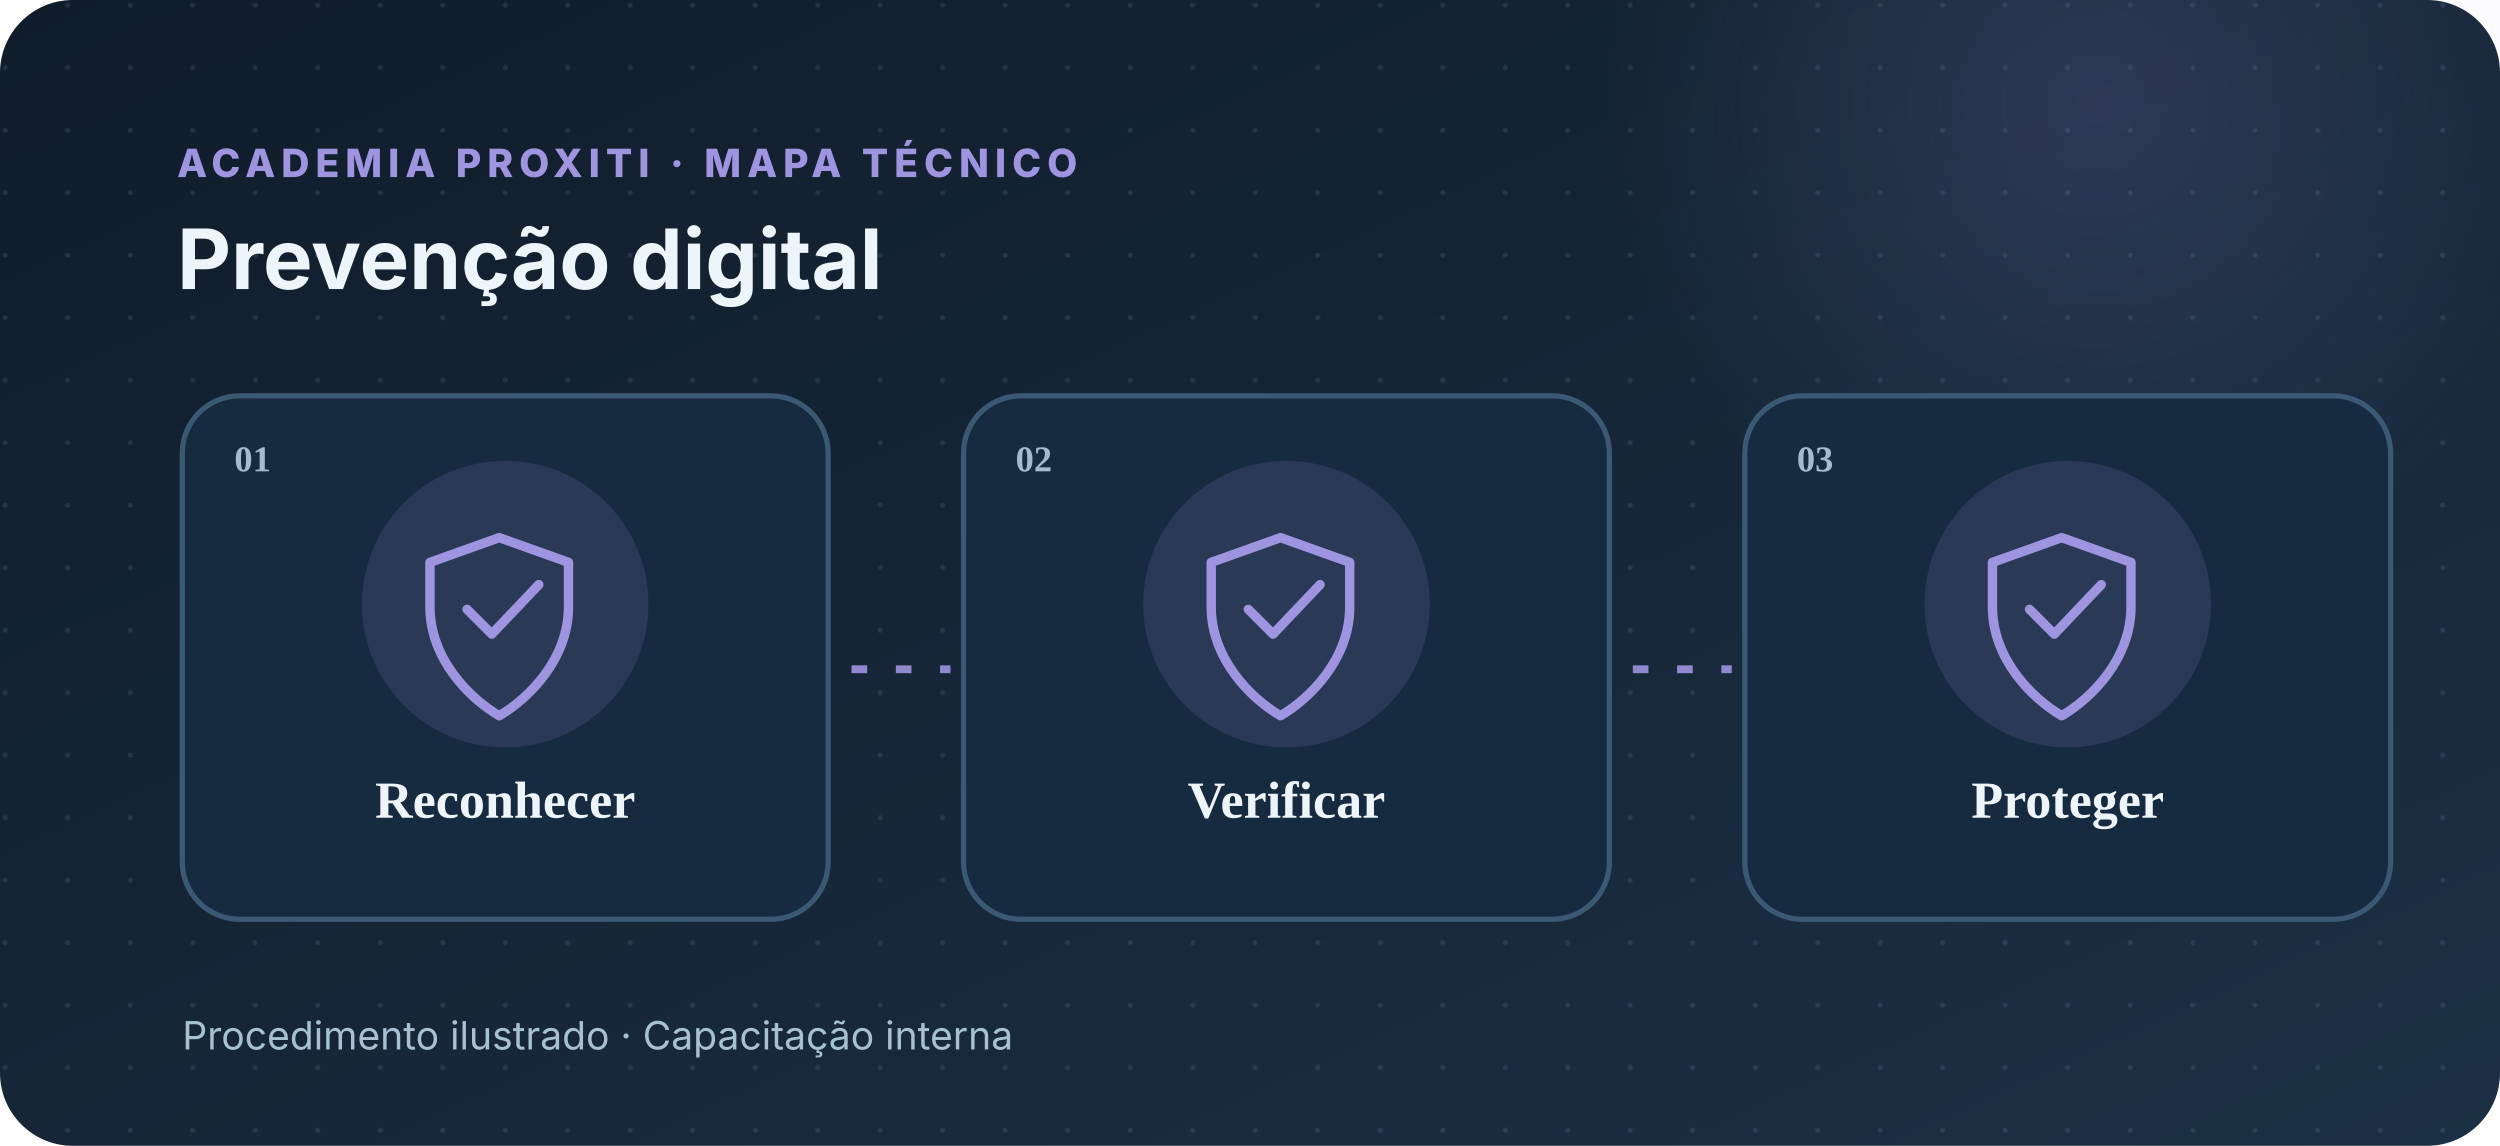
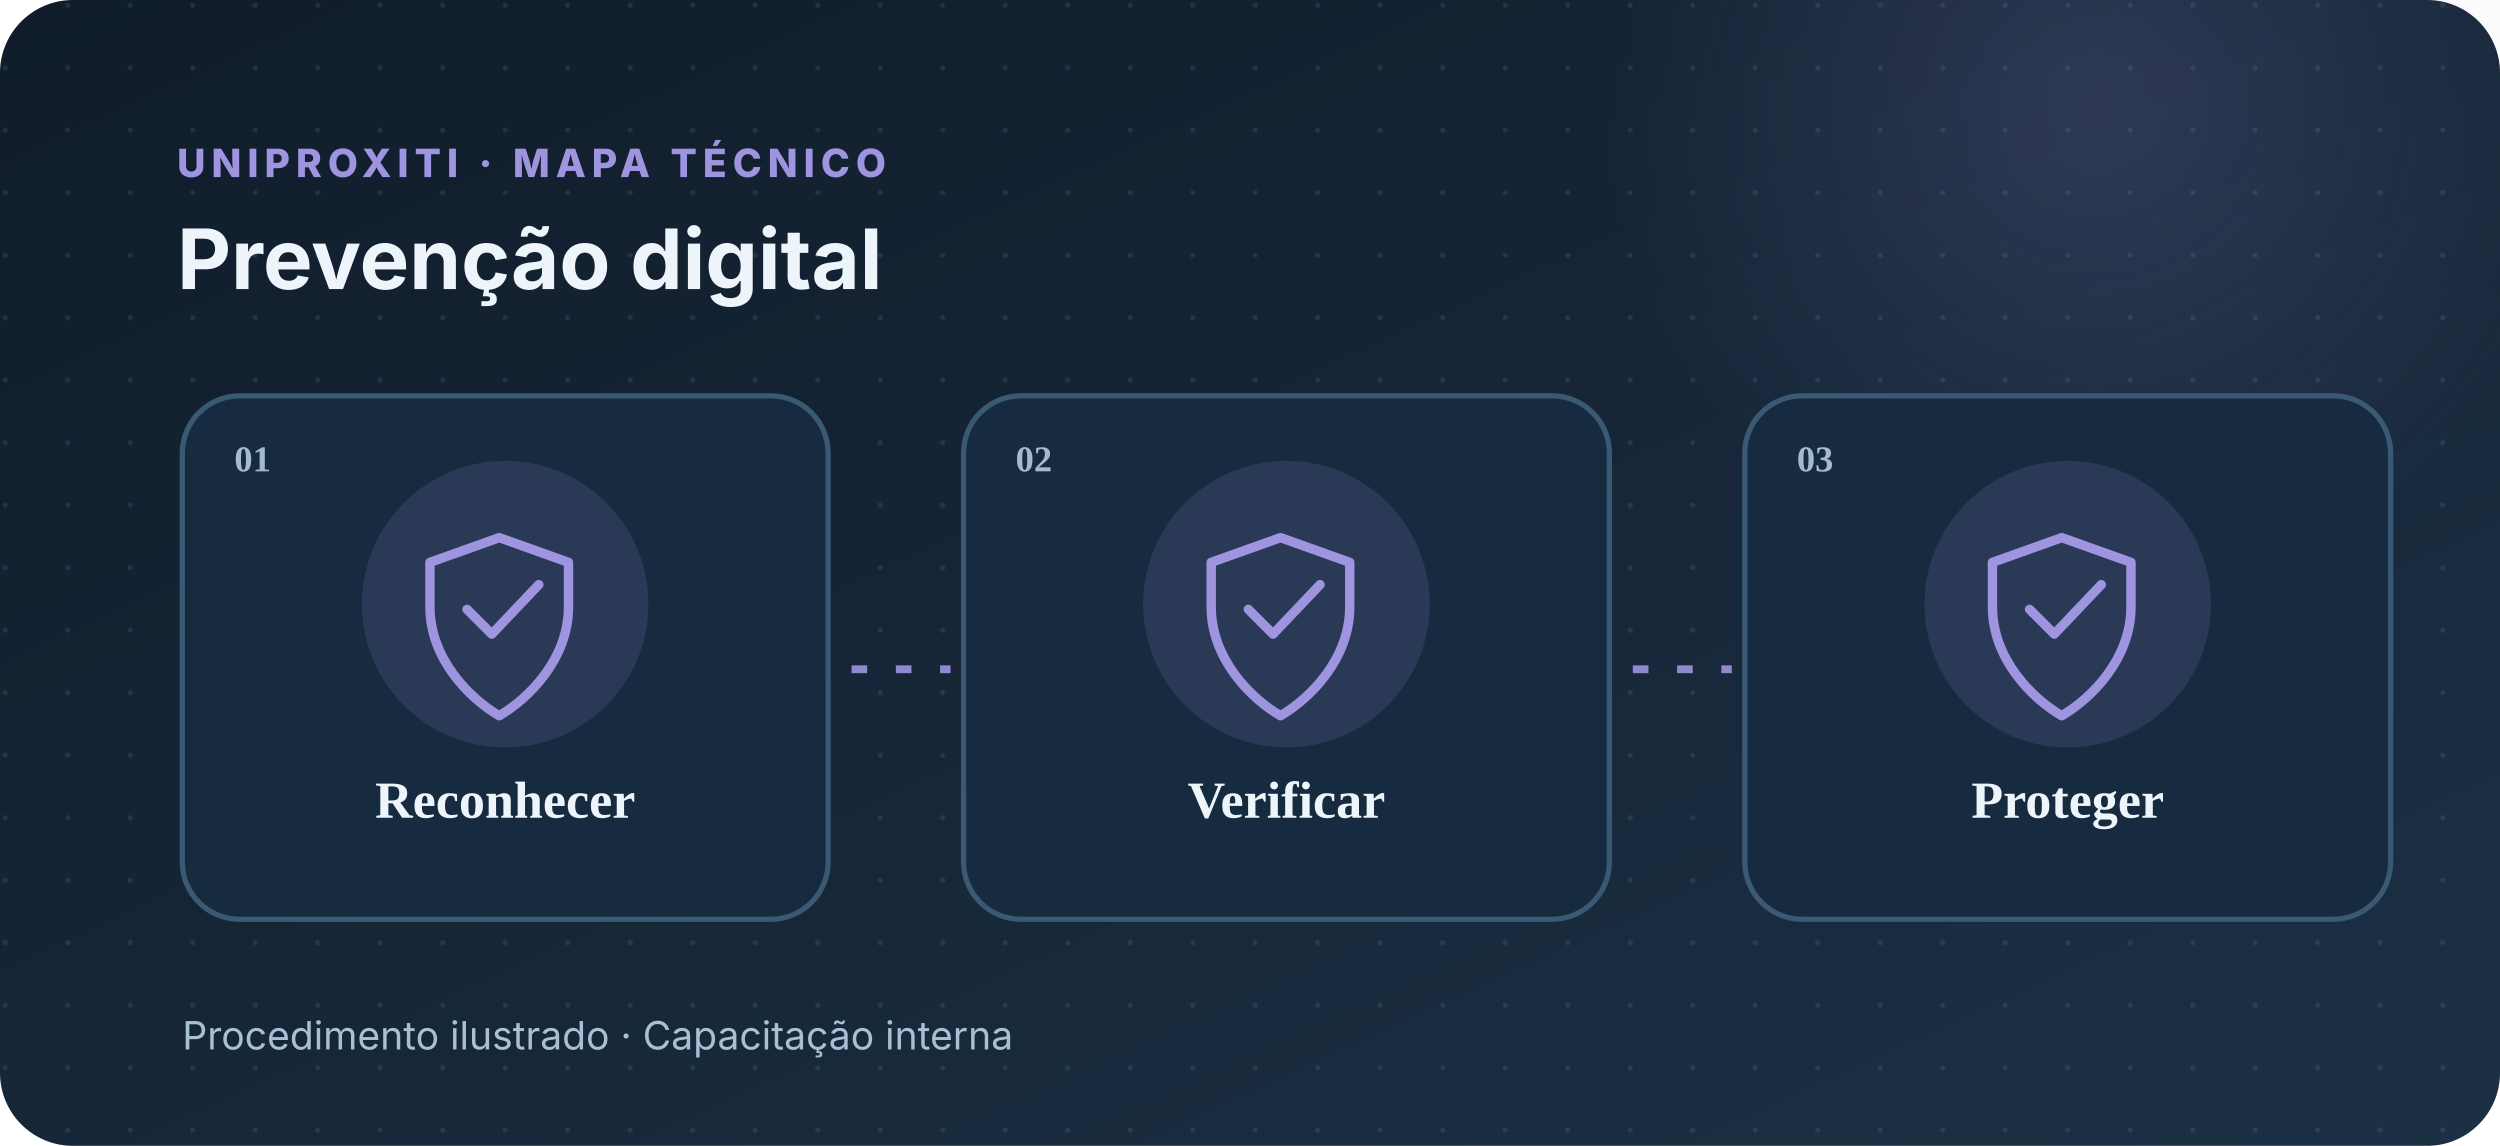
<svg xmlns="http://www.w3.org/2000/svg" viewBox="0 0 960 440" role="img" aria-labelledby="title desc">
  <defs>
    <linearGradient id="bg" x1="0" x2="1" y1="0" y2="1">
      <stop stop-color="#101c2a" />
      <stop offset="1" stop-color="#1c3045" />
    </linearGradient>
    <radialGradient id="glow">
      <stop stop-color="#9f94e0" stop-opacity=".18" />
      <stop offset="1" stop-color="#9f94e0" stop-opacity="0" />
    </radialGradient>
    <pattern id="dots" width="24" height="24" patternUnits="userSpaceOnUse">
      <circle cx="2" cy="2" r="1" fill="#9bb5c7" opacity=".13" />
    </pattern>
  </defs>
  <rect width="960" height="440" rx="28" fill="url(#bg)" />
  <rect width="960" height="440" rx="28" fill="url(#dots)" />
  <circle cx="805" cy="40" r="190" fill="url(#glow)" />
  <path d="M 310 257 H 365 M 610 257 H 665" stroke="#9f94e0" stroke-width="3" stroke-dasharray="6 11" opacity=".9" />
-   <text x="68" y="68" font-size="15" font-family="Inter,Arial,sans-serif" font-weight="800" letter-spacing="2.3" fill="#9f94e0">ACADEMIA PROXITI · MAPA TÉCNICO</text>
+   <text x="68" y="68" font-size="15" font-family="Inter,Arial,sans-serif" font-weight="800" letter-spacing="2.3" fill="#9f94e0">UNIPROXITI · MAPA TÉCNICO</text>
  <text x="68" y="111" font-size="32" font-family="Inter,Arial,sans-serif" font-weight="750" fill="#eef5fa">Prevenção digital</text>
  <g transform="translate(70 152)">
    <rect width="248" height="201" rx="22" fill="#172b40" stroke="#3a5a73" stroke-width="2" />
    <circle cx="124" cy="80" r="55" fill="#9f94e0" opacity=".14" />
    <g transform="translate(97 63) scale(.95)" fill="none" stroke="#9f94e0" stroke-width="3.8" stroke-linecap="round" stroke-linejoin="round">
      <path d="M 26 -9 l 28 10 v 18 c 0 21 -16 37 -28 44 c -12 -7 -28 -23 -28 -44 v -18 z M 13 20 l 10 10 l 19 -20" />
    </g>
    <text x="124" y="162" text-anchor="middle" font-size="20" font-weight="680" fill="#eef5fa">Reconhecer</text>
    <text x="20" y="29" font-size="14" fill="#a4bbcd" font-weight="700">01</text>
  </g>
  <g transform="translate(370 152)">
    <rect width="248" height="201" rx="22" fill="#172b40" stroke="#3a5a73" stroke-width="2" />
    <circle cx="124" cy="80" r="55" fill="#9f94e0" opacity=".14" />
    <g transform="translate(97 63) scale(.95)" fill="none" stroke="#9f94e0" stroke-width="3.8" stroke-linecap="round" stroke-linejoin="round">
      <path d="M 26 -9 l 28 10 v 18 c 0 21 -16 37 -28 44 c -12 -7 -28 -23 -28 -44 v -18 z M 13 20 l 10 10 l 19 -20" />
    </g>
    <text x="124" y="162" text-anchor="middle" font-size="20" font-weight="680" fill="#eef5fa">Verificar</text>
    <text x="20" y="29" font-size="14" fill="#a4bbcd" font-weight="700">02</text>
  </g>
  <g transform="translate(670 152)">
    <rect width="248" height="201" rx="22" fill="#172b40" stroke="#3a5a73" stroke-width="2" />
    <circle cx="124" cy="80" r="55" fill="#9f94e0" opacity=".14" />
    <g transform="translate(97 63) scale(.95)" fill="none" stroke="#9f94e0" stroke-width="3.8" stroke-linecap="round" stroke-linejoin="round">
      <path d="M 26 -9 l 28 10 v 18 c 0 21 -16 37 -28 44 c -12 -7 -28 -23 -28 -44 v -18 z M 13 20 l 10 10 l 19 -20" />
    </g>
    <text x="124" y="162" text-anchor="middle" font-size="20" font-weight="680" fill="#eef5fa">Proteger</text>
    <text x="20" y="29" font-size="14" fill="#a4bbcd" font-weight="700">03</text>
  </g>
  <text x="70" y="403" font-family="Inter,Arial,sans-serif" font-size="15" fill="#a8c1d2">Procedimento ilustrado · Capacitação interna</text>
</svg>
